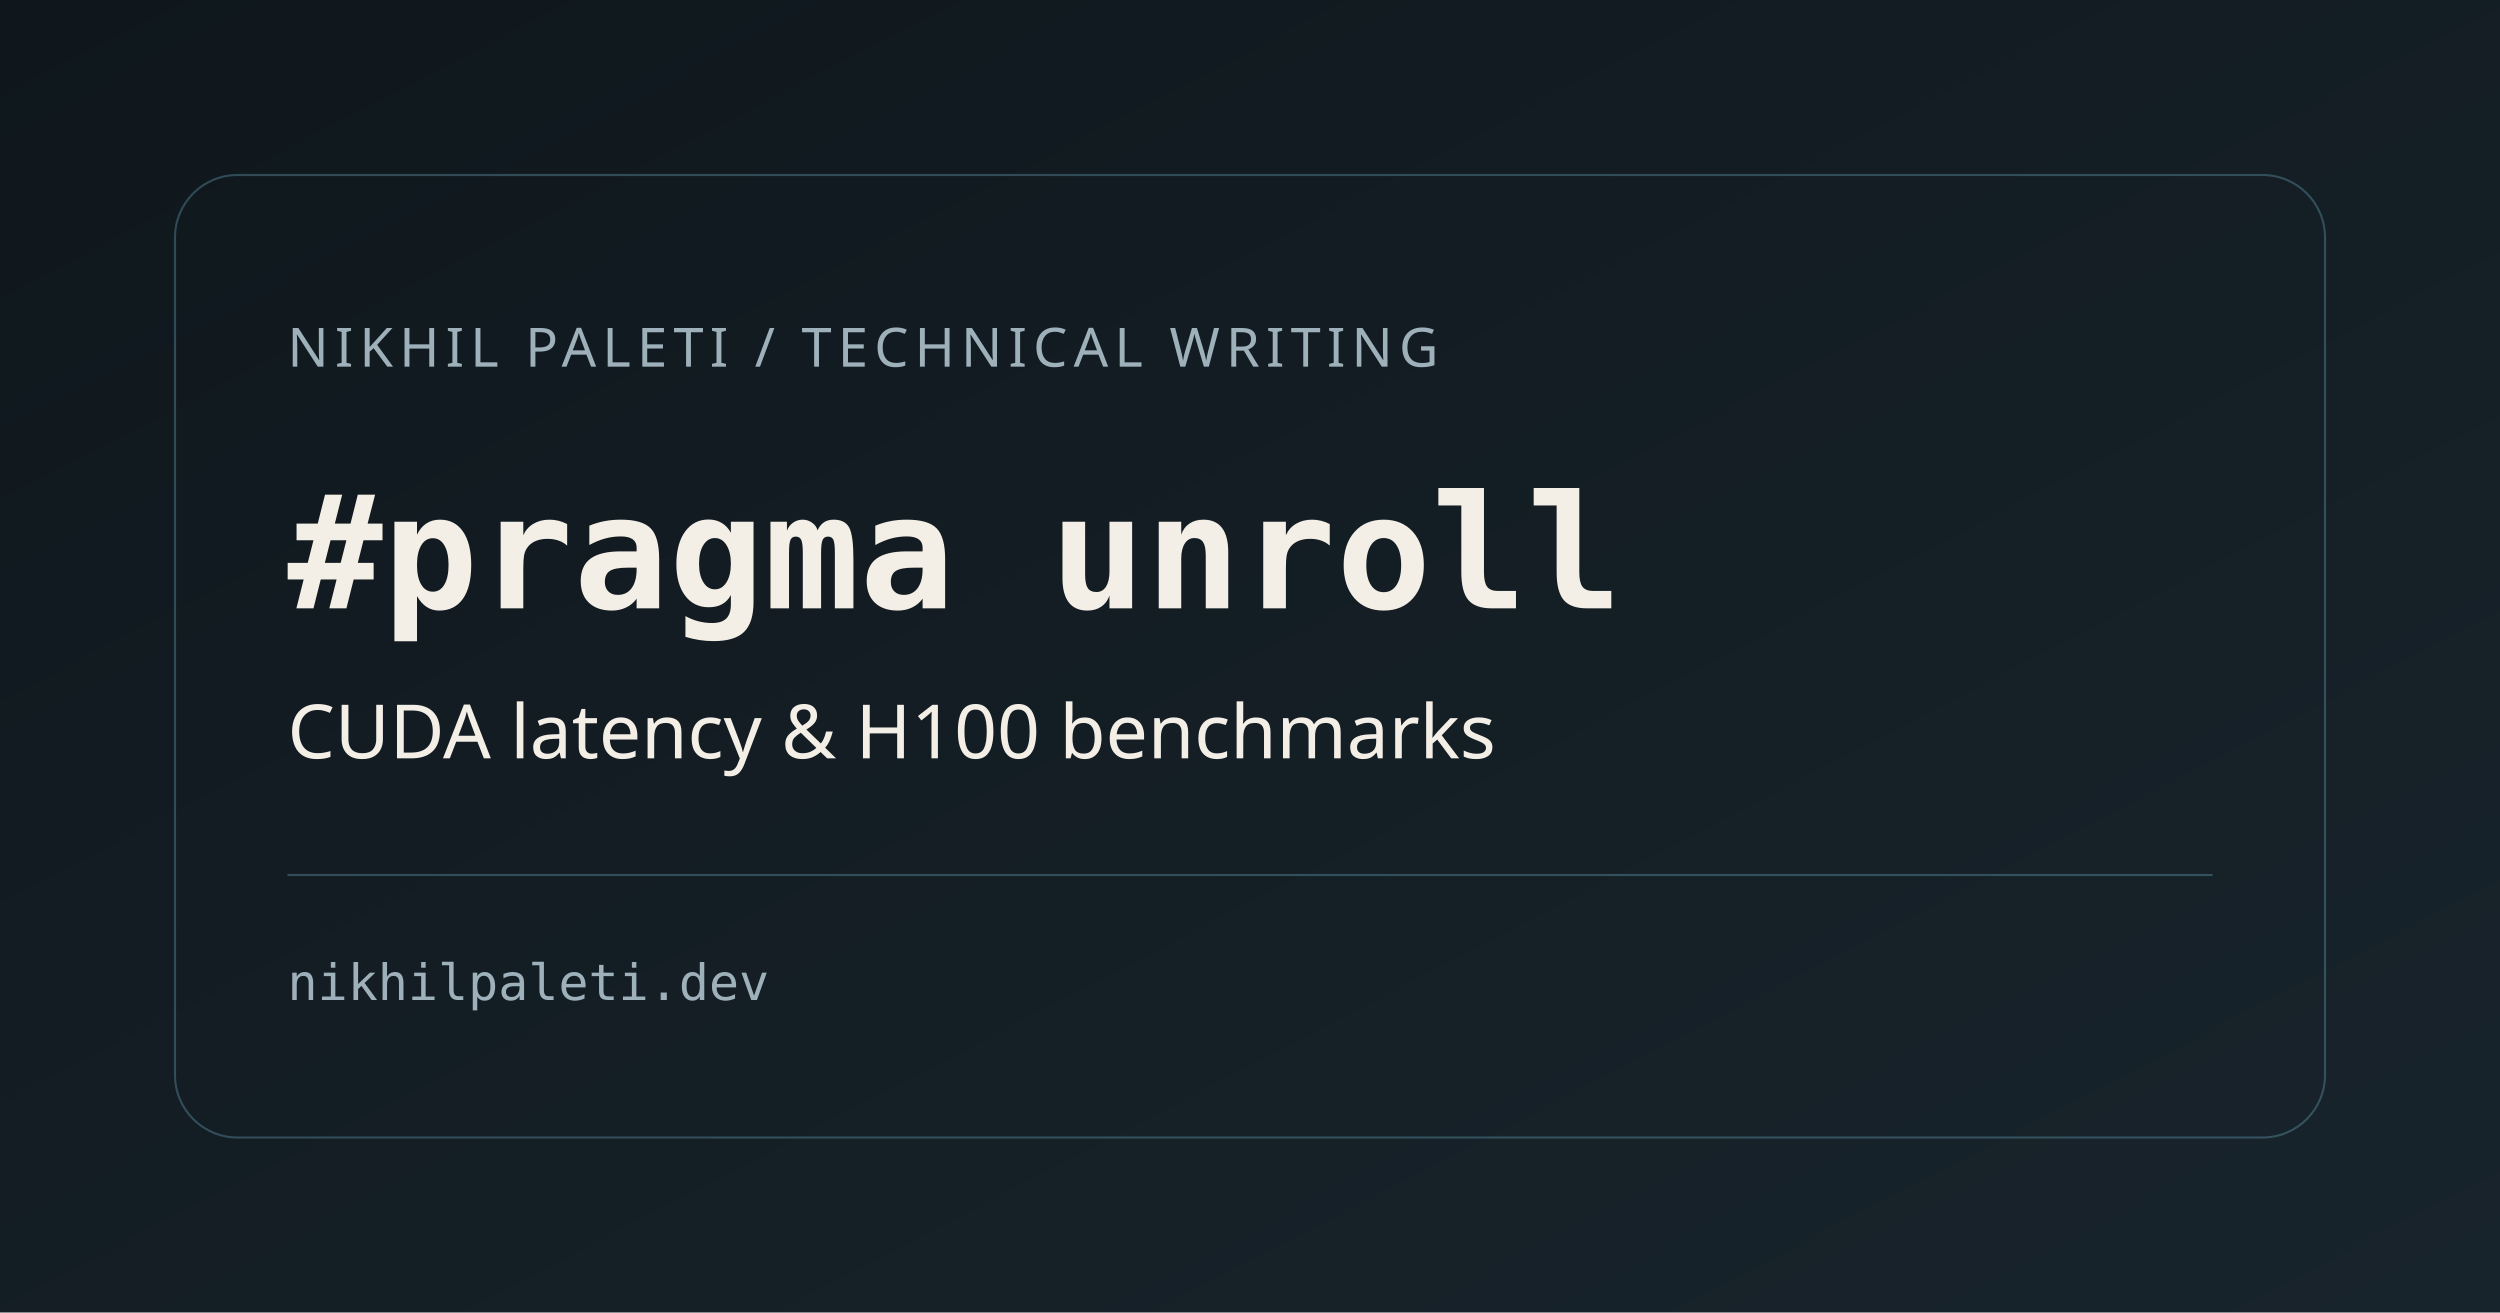
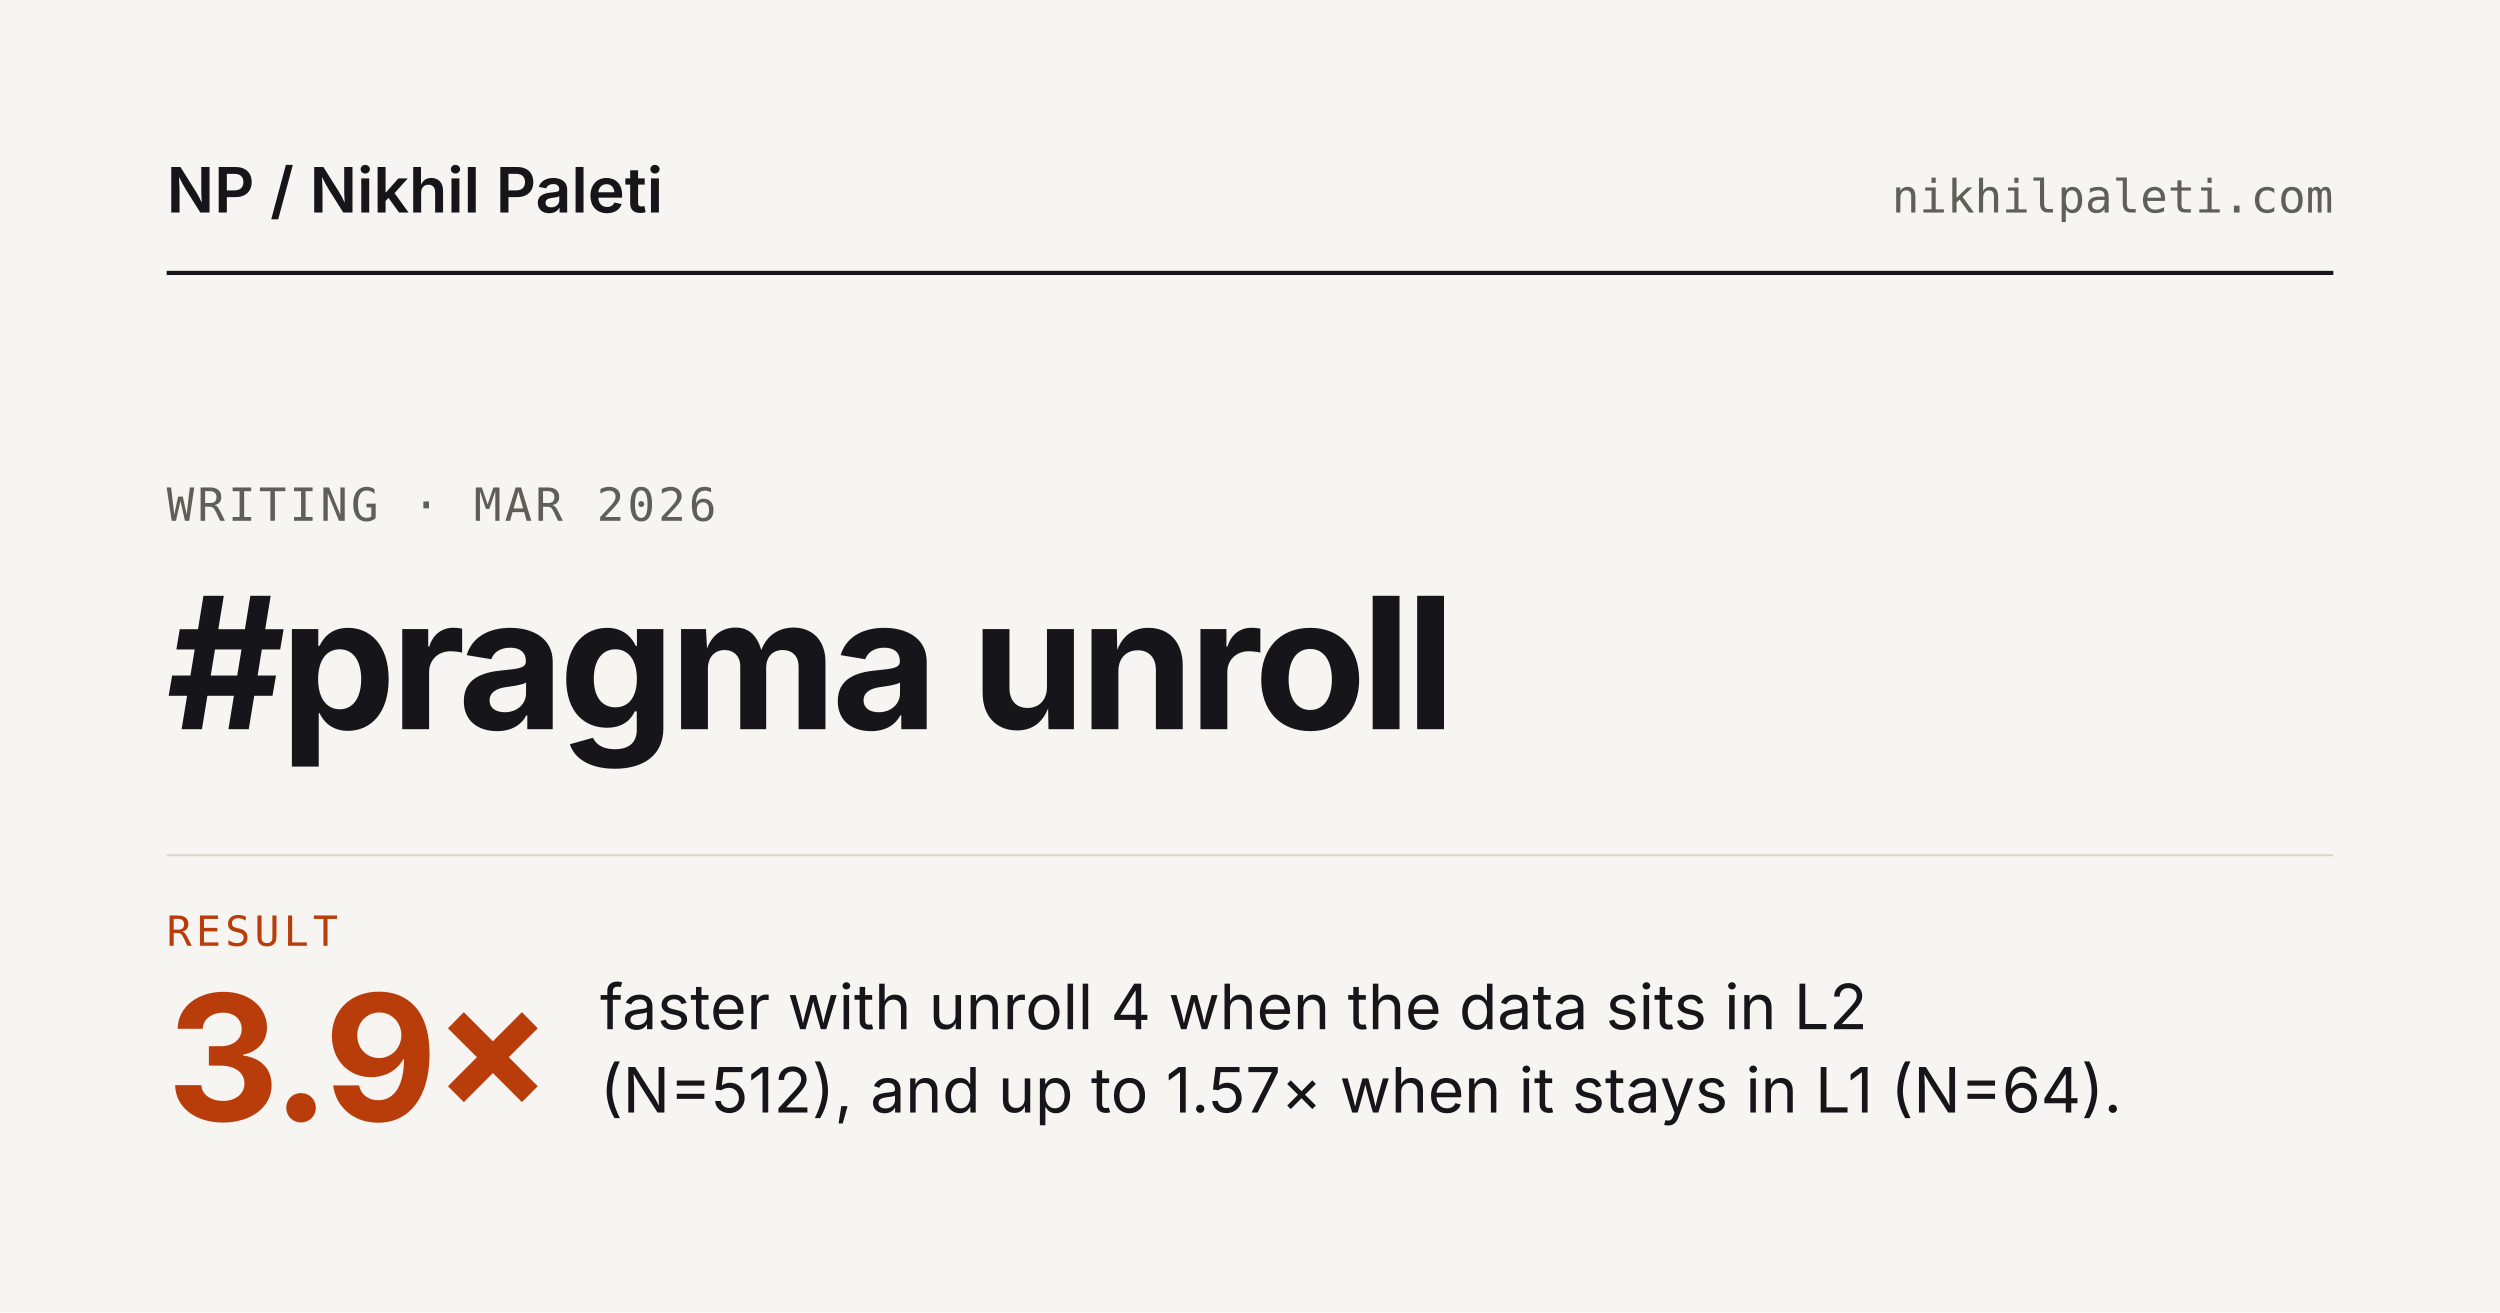
- <svg xmlns="http://www.w3.org/2000/svg" width="1200" height="630" viewBox="0 0 1200 630" role="img" aria-label="CUDA pragma unroll article card">
-   <defs>
-     <linearGradient id="bg" x2="1" y2="1">
-       <stop stop-color="#0f171c" />
-       <stop offset="1" stop-color="#18242c" />
-     </linearGradient>
-   </defs>
-   <rect width="1200" height="630" fill="url(#bg)" />
-   <rect x="84" y="84" width="1032" height="462" rx="30" fill="none" stroke="#74b6cf" stroke-opacity=".32" />
-   <text x="138" y="176" fill="#9eb0ba" font-family="sans-serif" font-size="26" letter-spacing="3">NIKHIL PALETI / TECHNICAL WRITING</text>
-   <text x="138" y="292" fill="#f4efe6" font-family="monospace" font-size="76" font-weight="700">#pragma unroll</text>
-   <text x="138" y="364" fill="#f4efe6" font-family="sans-serif" font-size="36">CUDA latency &amp; H100 benchmarks</text>
-   <path d="M138 420h924" stroke="#74b6cf" stroke-opacity=".32" />
-   <text x="138" y="480" fill="#9eb0ba" font-family="monospace" font-size="24">nikhilpaleti.dev</text>
+ <svg xmlns="http://www.w3.org/2000/svg" width="1200" height="630" viewBox="0 0 1200 630">
+   <rect width="1200" height="630" fill="#f6f5f1" />
+   <text x="80" y="102" font-family="Inter, sans-serif" font-size="30" font-weight="600" fill="#16161a">NP / Nikhil Paleti</text>
+   <text x="1120" y="102" font-family="'JetBrains Mono', monospace" font-size="22" fill="#5f5e58" text-anchor="end">nikhilpaleti.com</text>
+   <rect x="80" y="130" width="1040" height="2" fill="#16161a" />
+   <text x="80" y="250" font-family="'JetBrains Mono', monospace" font-size="22" letter-spacing="1.5" fill="#5f5e58">WRITING · MAR 2026</text>
+   <text x="80" y="350" font-family="Inter, sans-serif" font-size="88" font-weight="700" letter-spacing="-2.5" fill="#16161a">
+     <tspan x="80" dy="0">#pragma unroll</tspan>
+   </text>
+   <rect x="80" y="410" width="1040" height="1" fill="#d9d6cd" />
+   <text x="80" y="454" font-family="'JetBrains Mono', monospace" font-size="20" font-weight="500" letter-spacing="2" fill="#b93d0b">RESULT</text>
+   <text x="80" y="538" font-family="Inter, sans-serif" font-size="84" font-weight="700" letter-spacing="-2" fill="#b93d0b">3.9×</text>
+   <text x="288" y="494" font-family="Inter, sans-serif" font-size="30" fill="#16161a">
+     <tspan x="288" dy="0">faster with unroll 4 when the data sits in L2</tspan>
+     <tspan x="288" dy="40">(N=512), and up to 1.57× when it stays in L1 (N=64).</tspan>
+   </text>
</svg>
